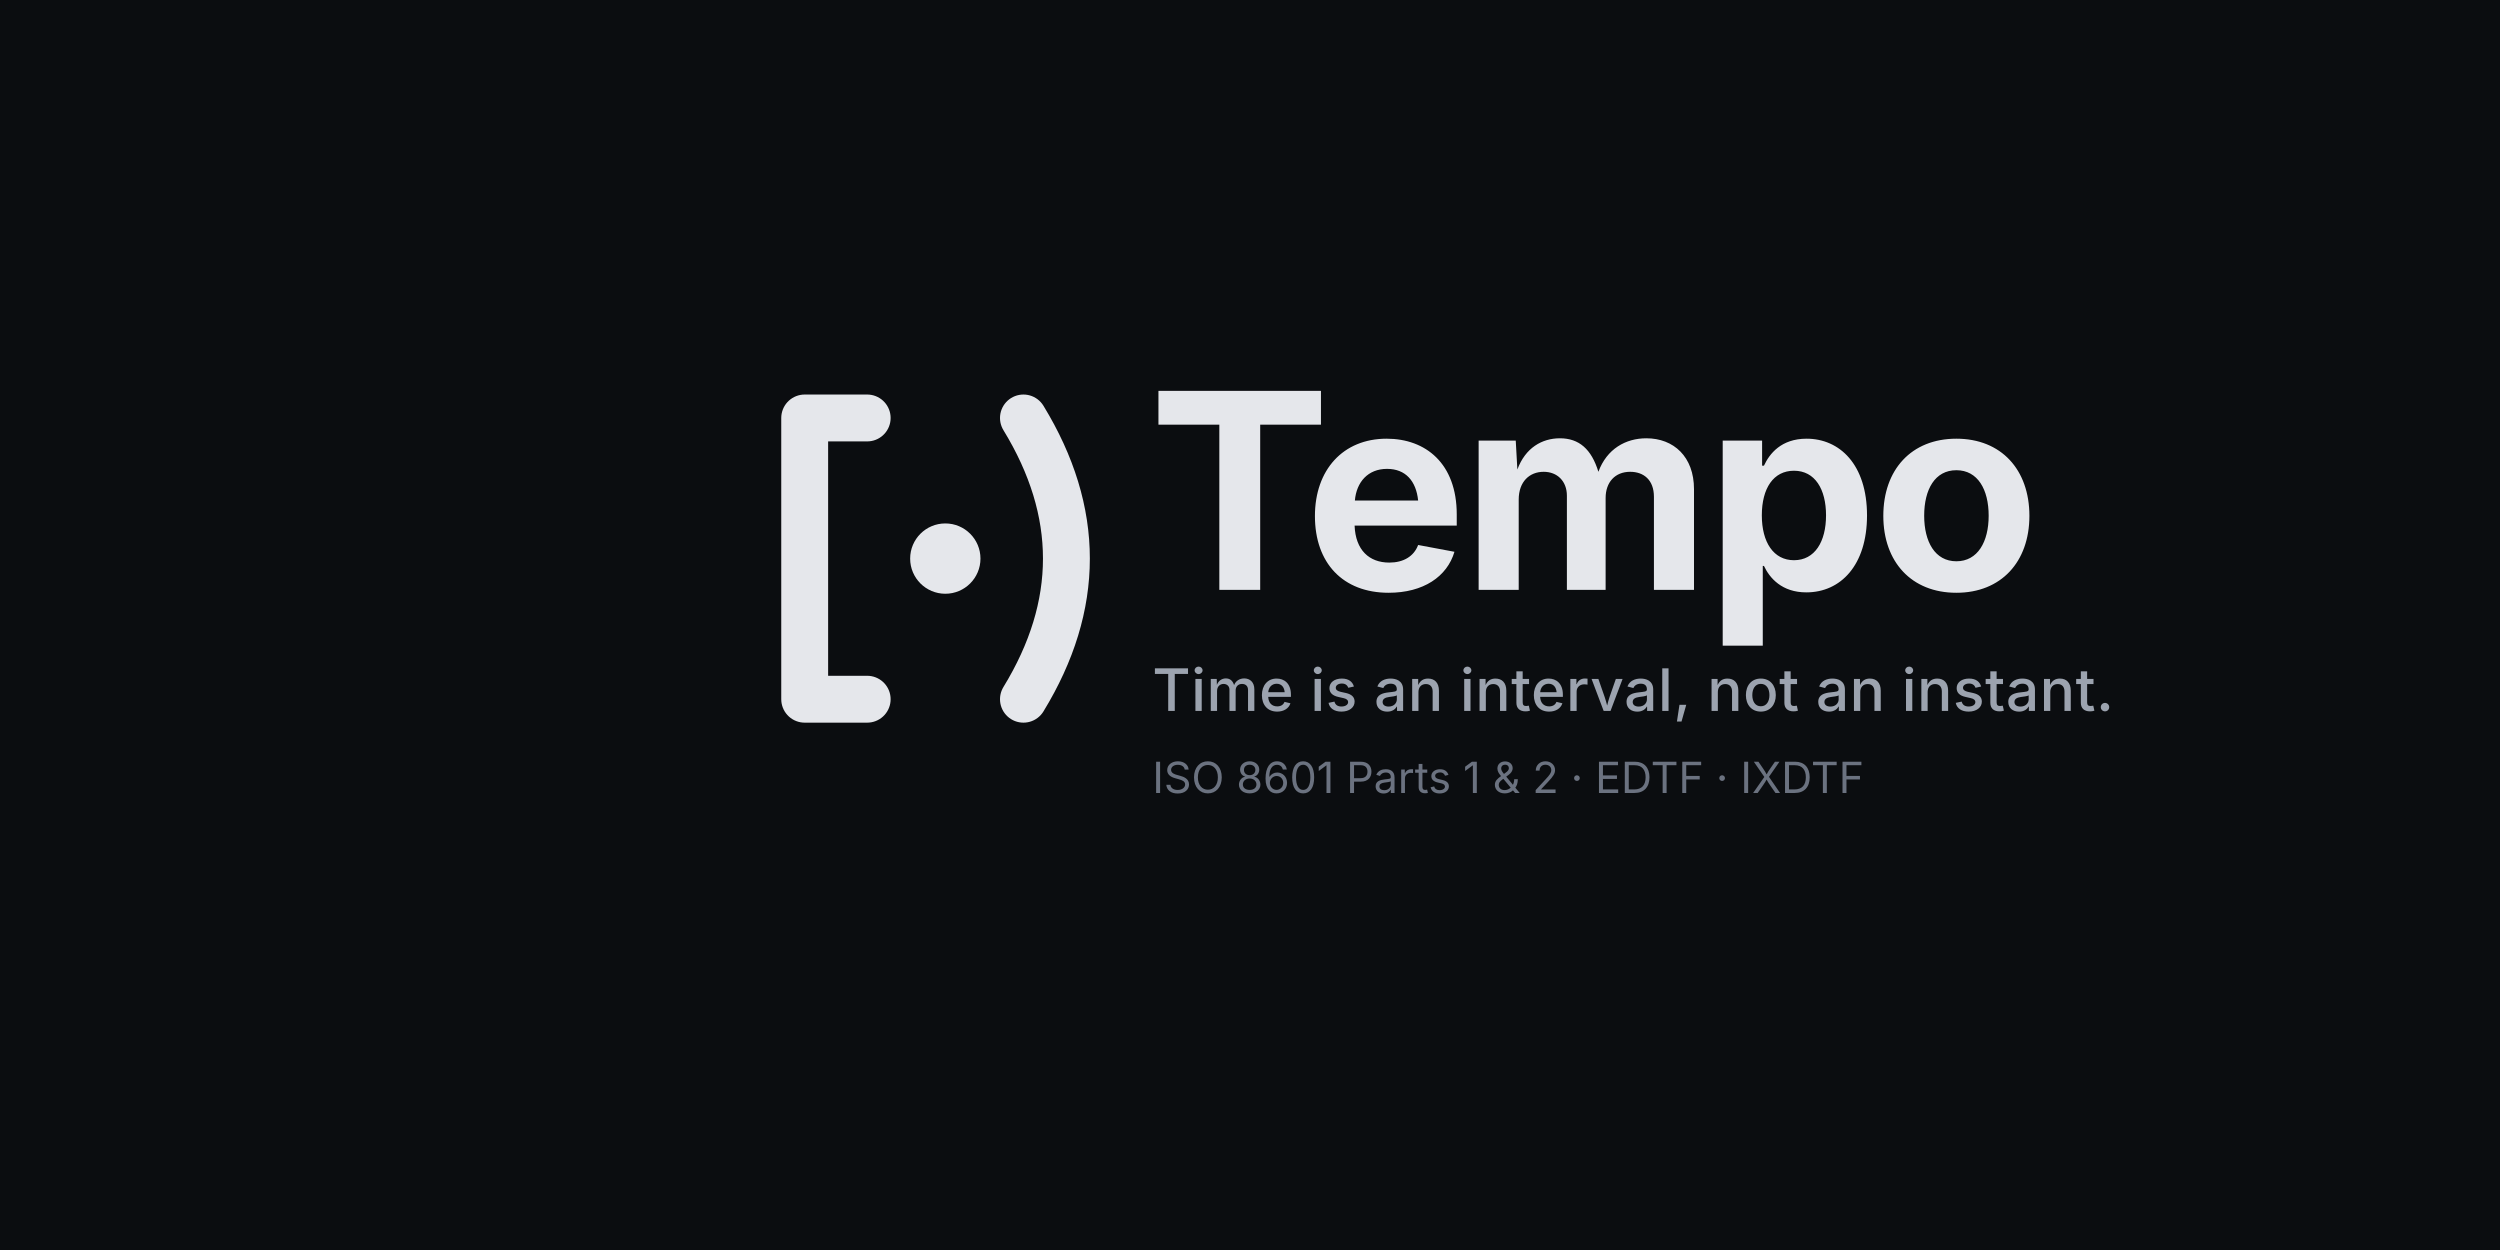
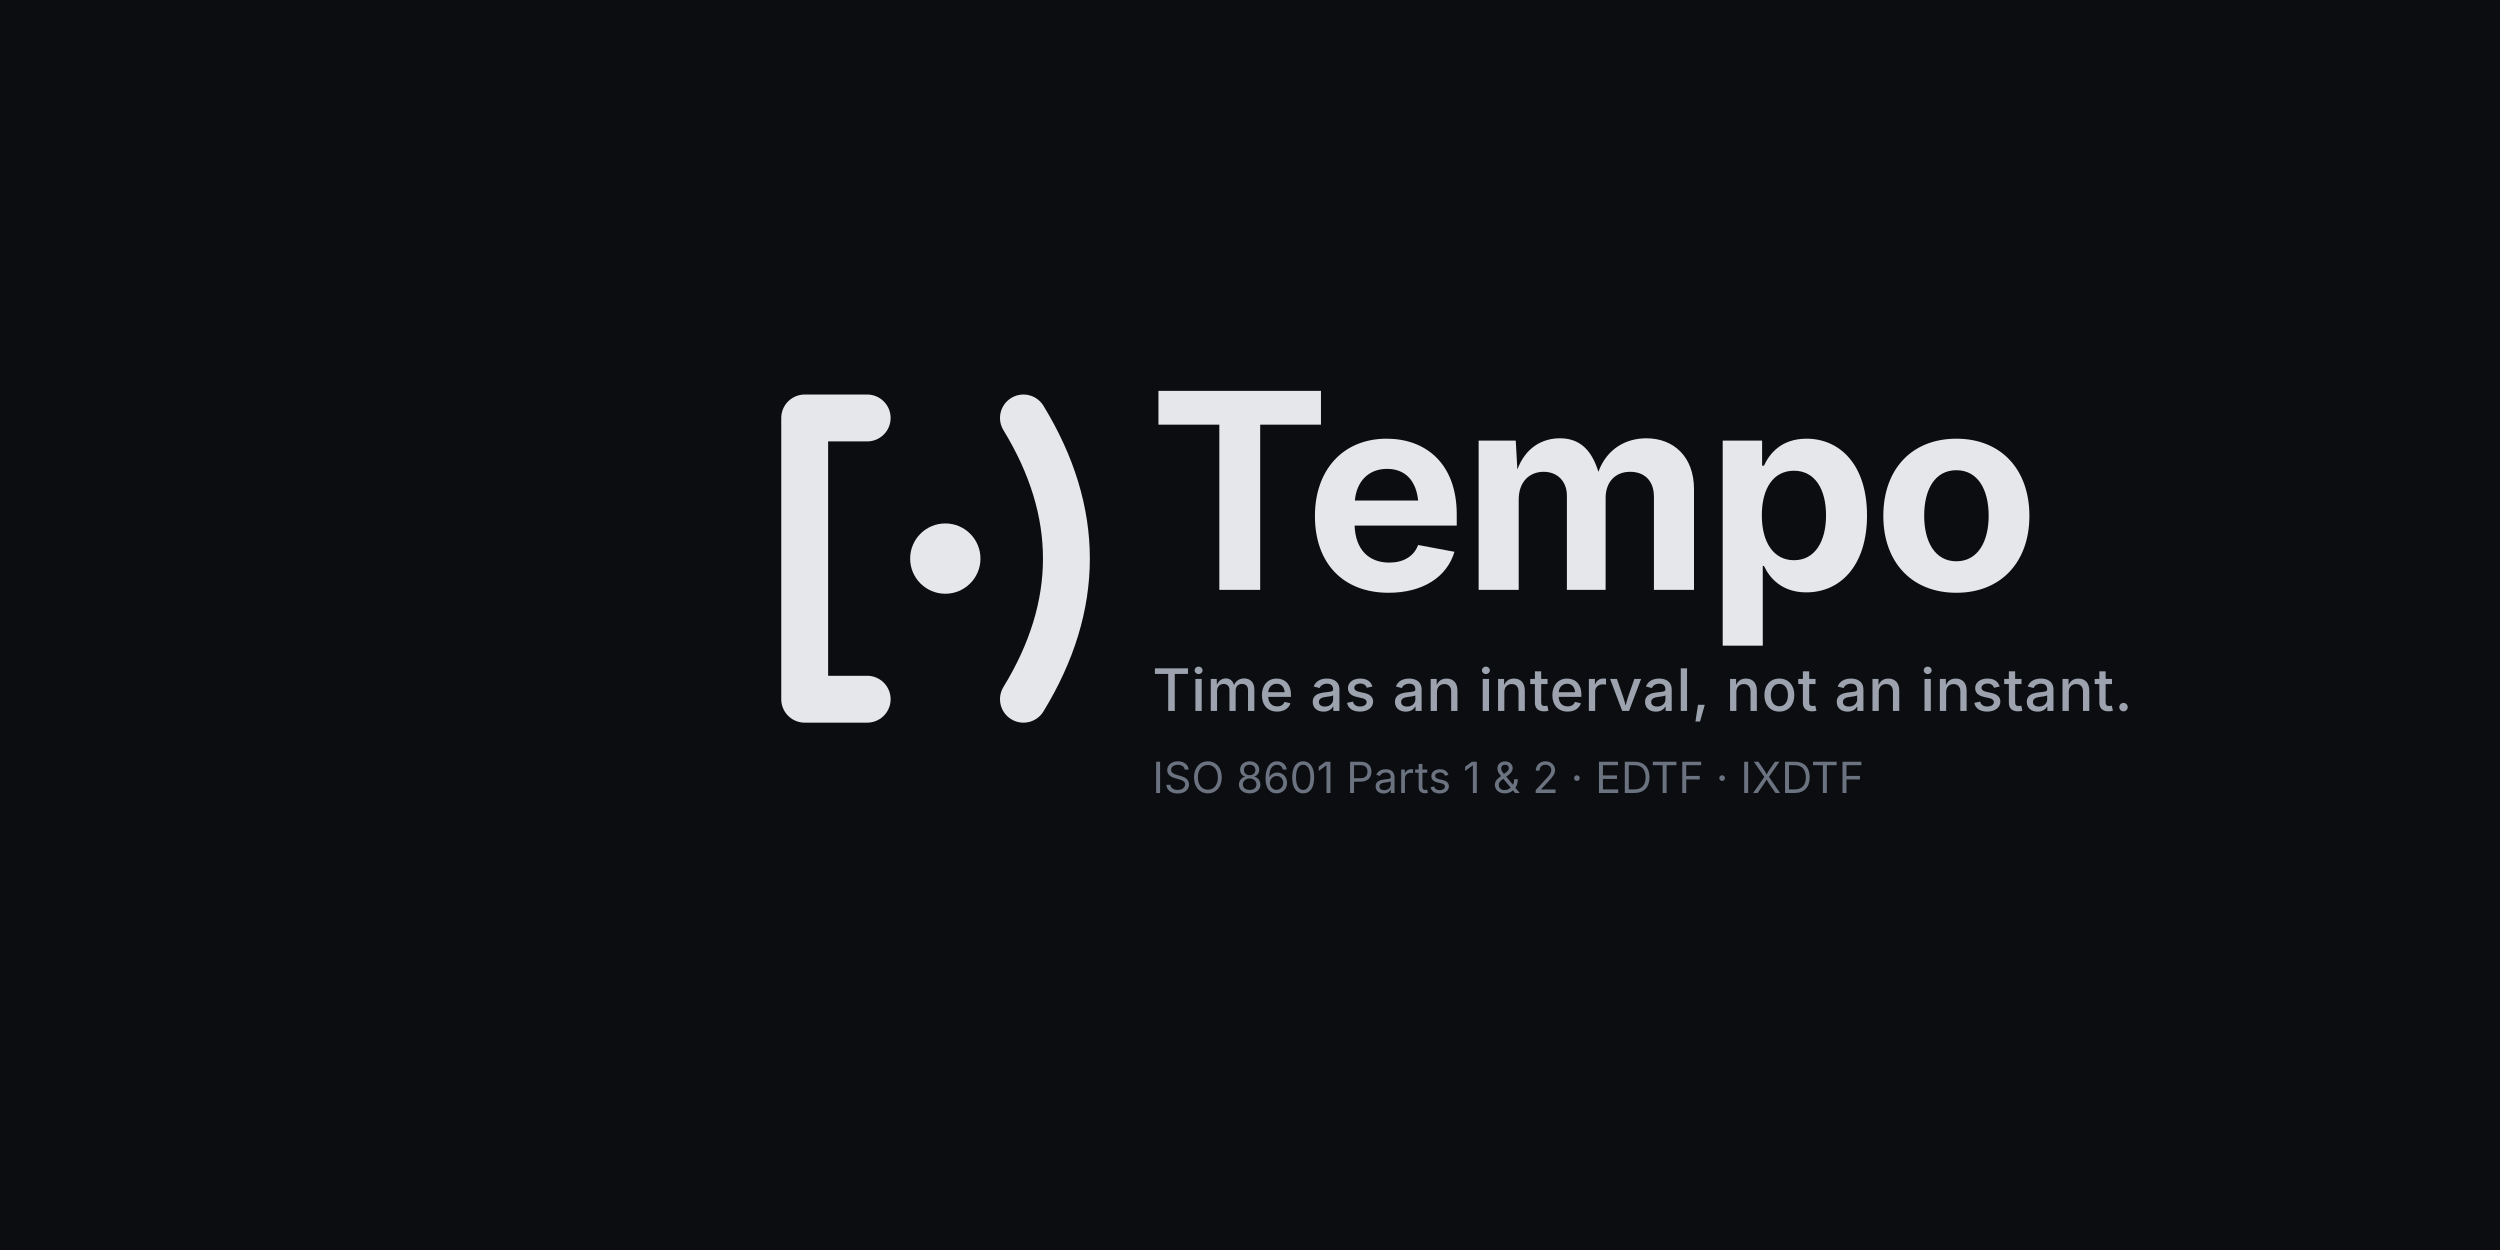
<svg xmlns="http://www.w3.org/2000/svg" viewBox="0 0 1280 640" font-family="ui-sans-serif, system-ui, -apple-system, 'Segoe UI', sans-serif">
  <rect width="1280" height="640" fill="#0b0d10" />
  <g transform="translate(356, 158)" fill="none" stroke="#e5e7eb" stroke-width="24" stroke-linecap="round" stroke-linejoin="round">
    <path d="M 88 56 H 56 V 200 H 88" />
    <circle cx="128" cy="128" r="18" fill="#e5e7eb" stroke="none" />
    <path d="M 168 56 Q 212 128 168 200" />
  </g>
  <text x="588" y="302" font-size="140" font-weight="700" letter-spacing="-0.02em" fill="#e5e7eb">Tempo</text>
-   <text x="590" y="364" font-size="30" font-weight="500" letter-spacing="0.01em" fill="#9ca3af">Time is an interval, not an instant.</text>
+   <text x="590" y="364" font-size="30" font-weight="500" letter-spacing="0.01em" fill="#9ca3af">Time as an interval, not an instant.</text>
  <text x="590" y="406" font-size="22" font-weight="400" fill="#6b7280">ISO 8601 Parts 1 &amp; 2 · EDTF · IXDTF</text>
</svg>
